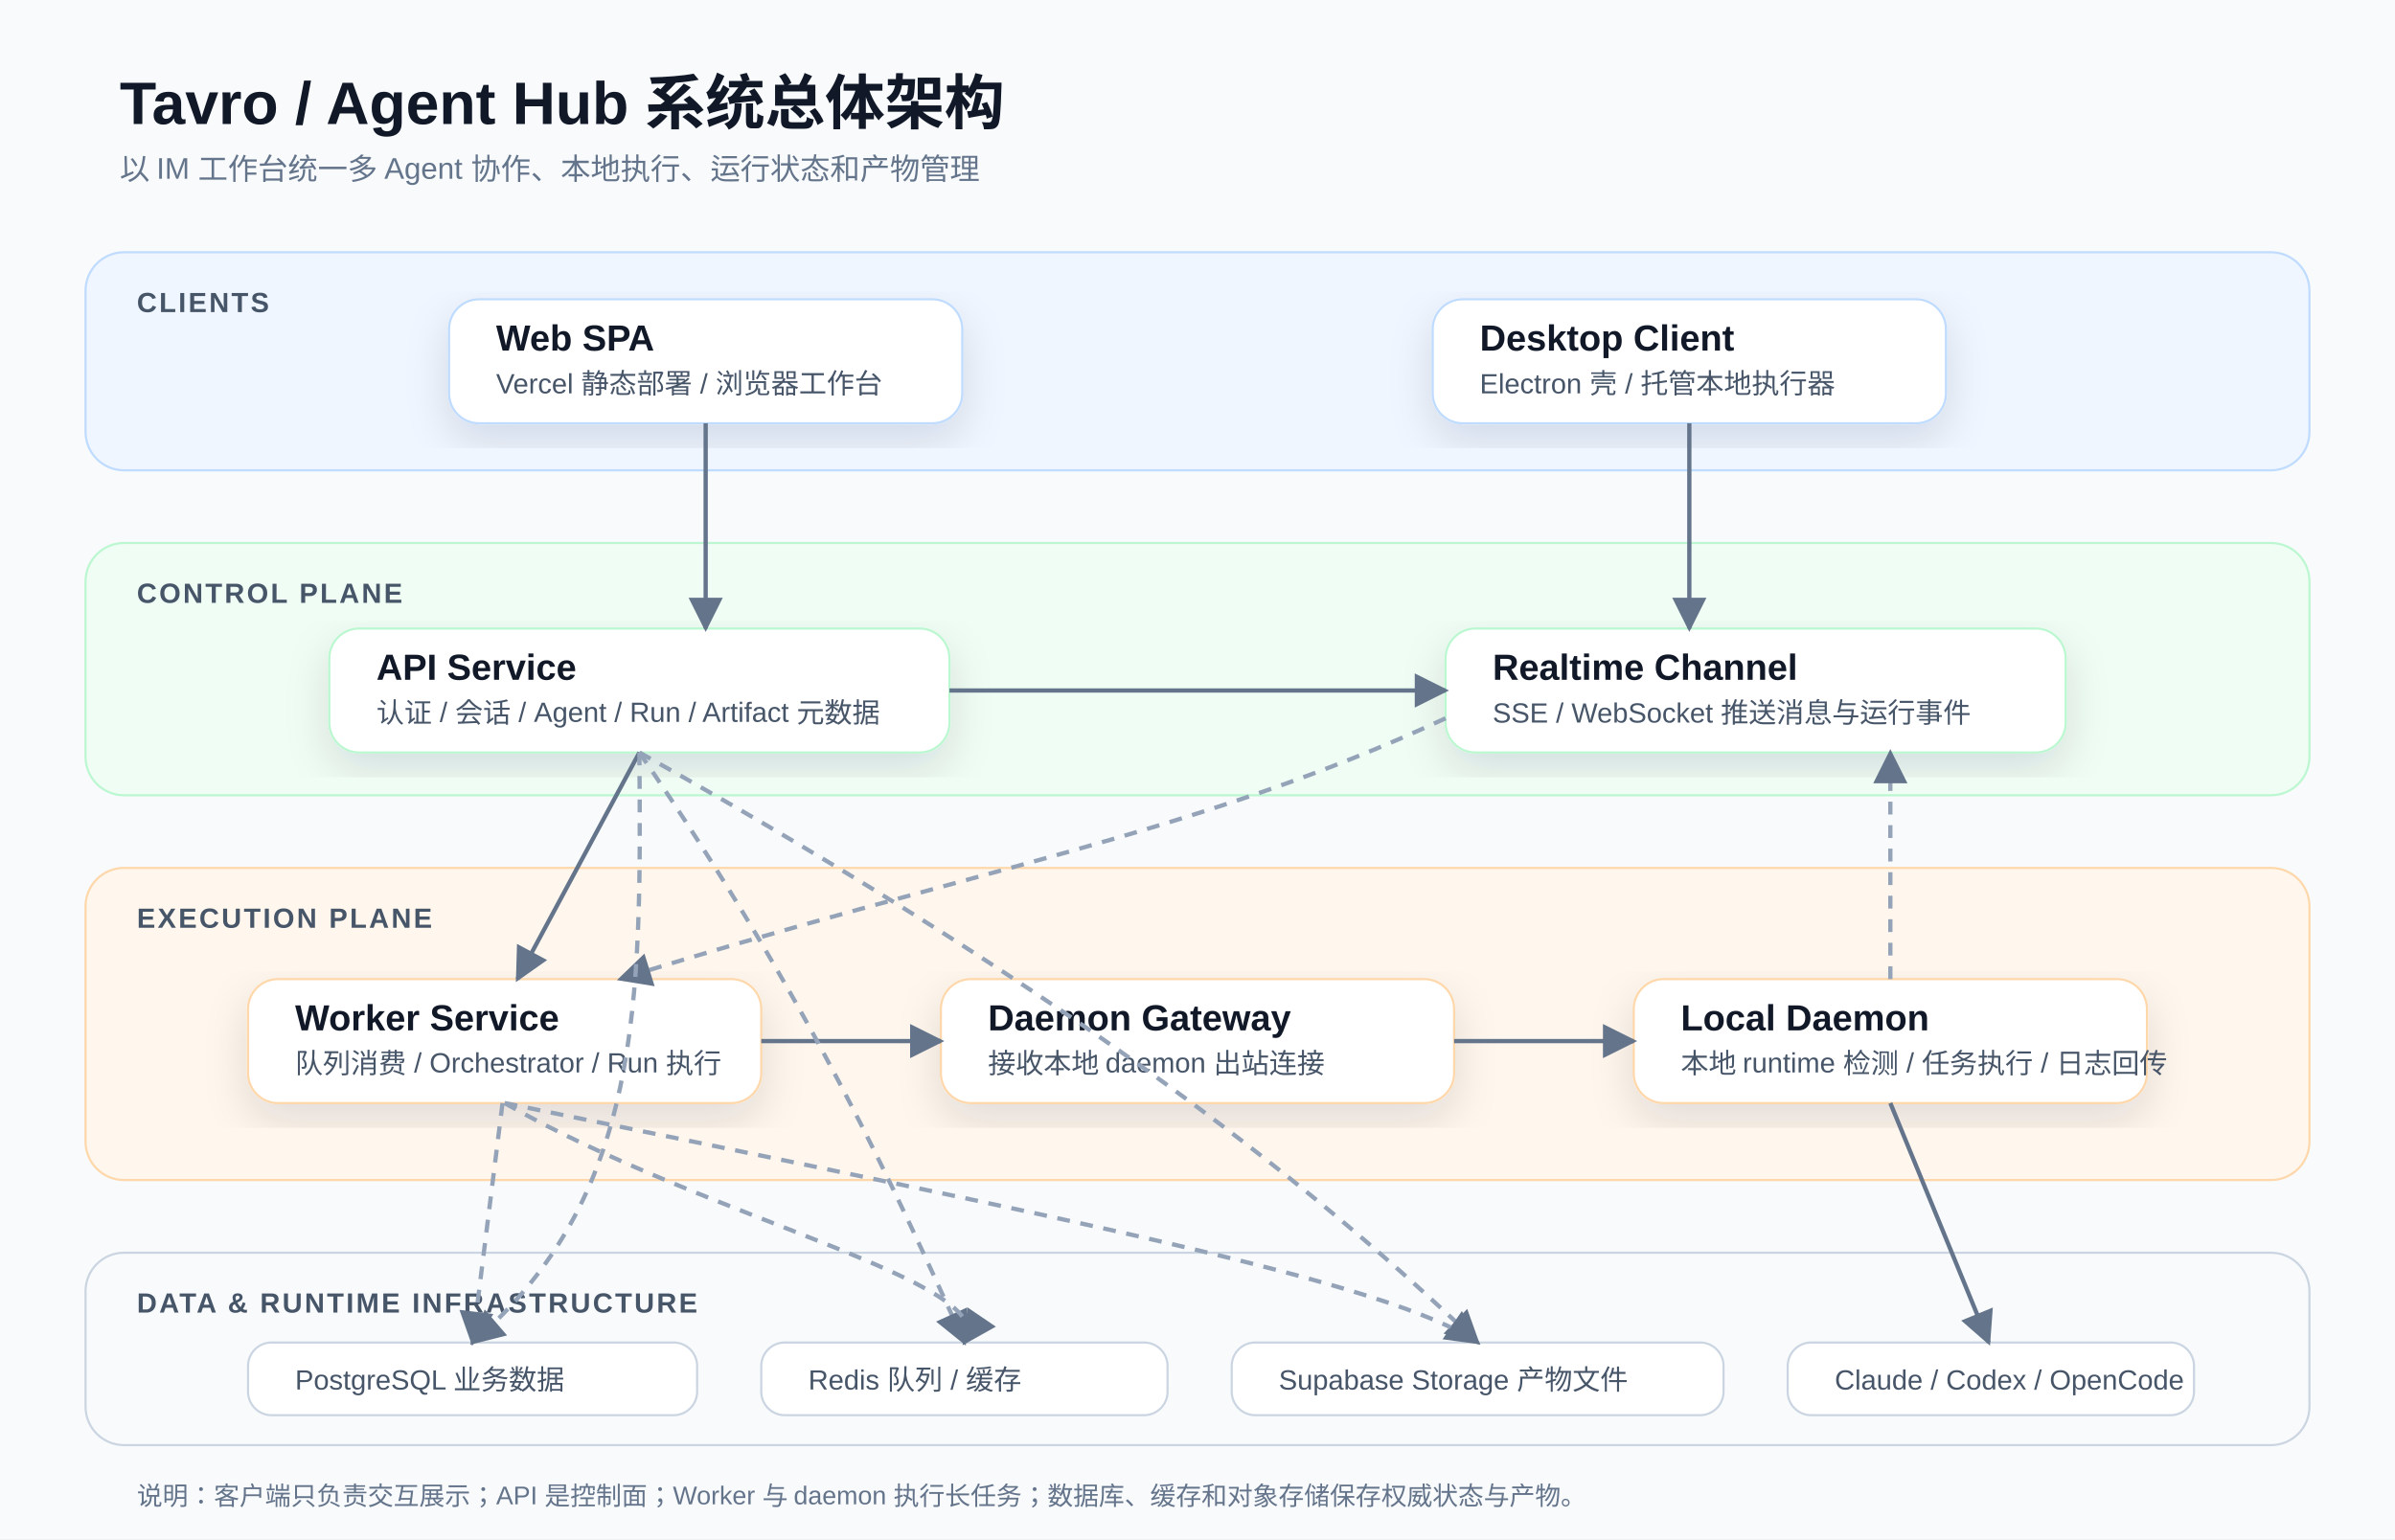
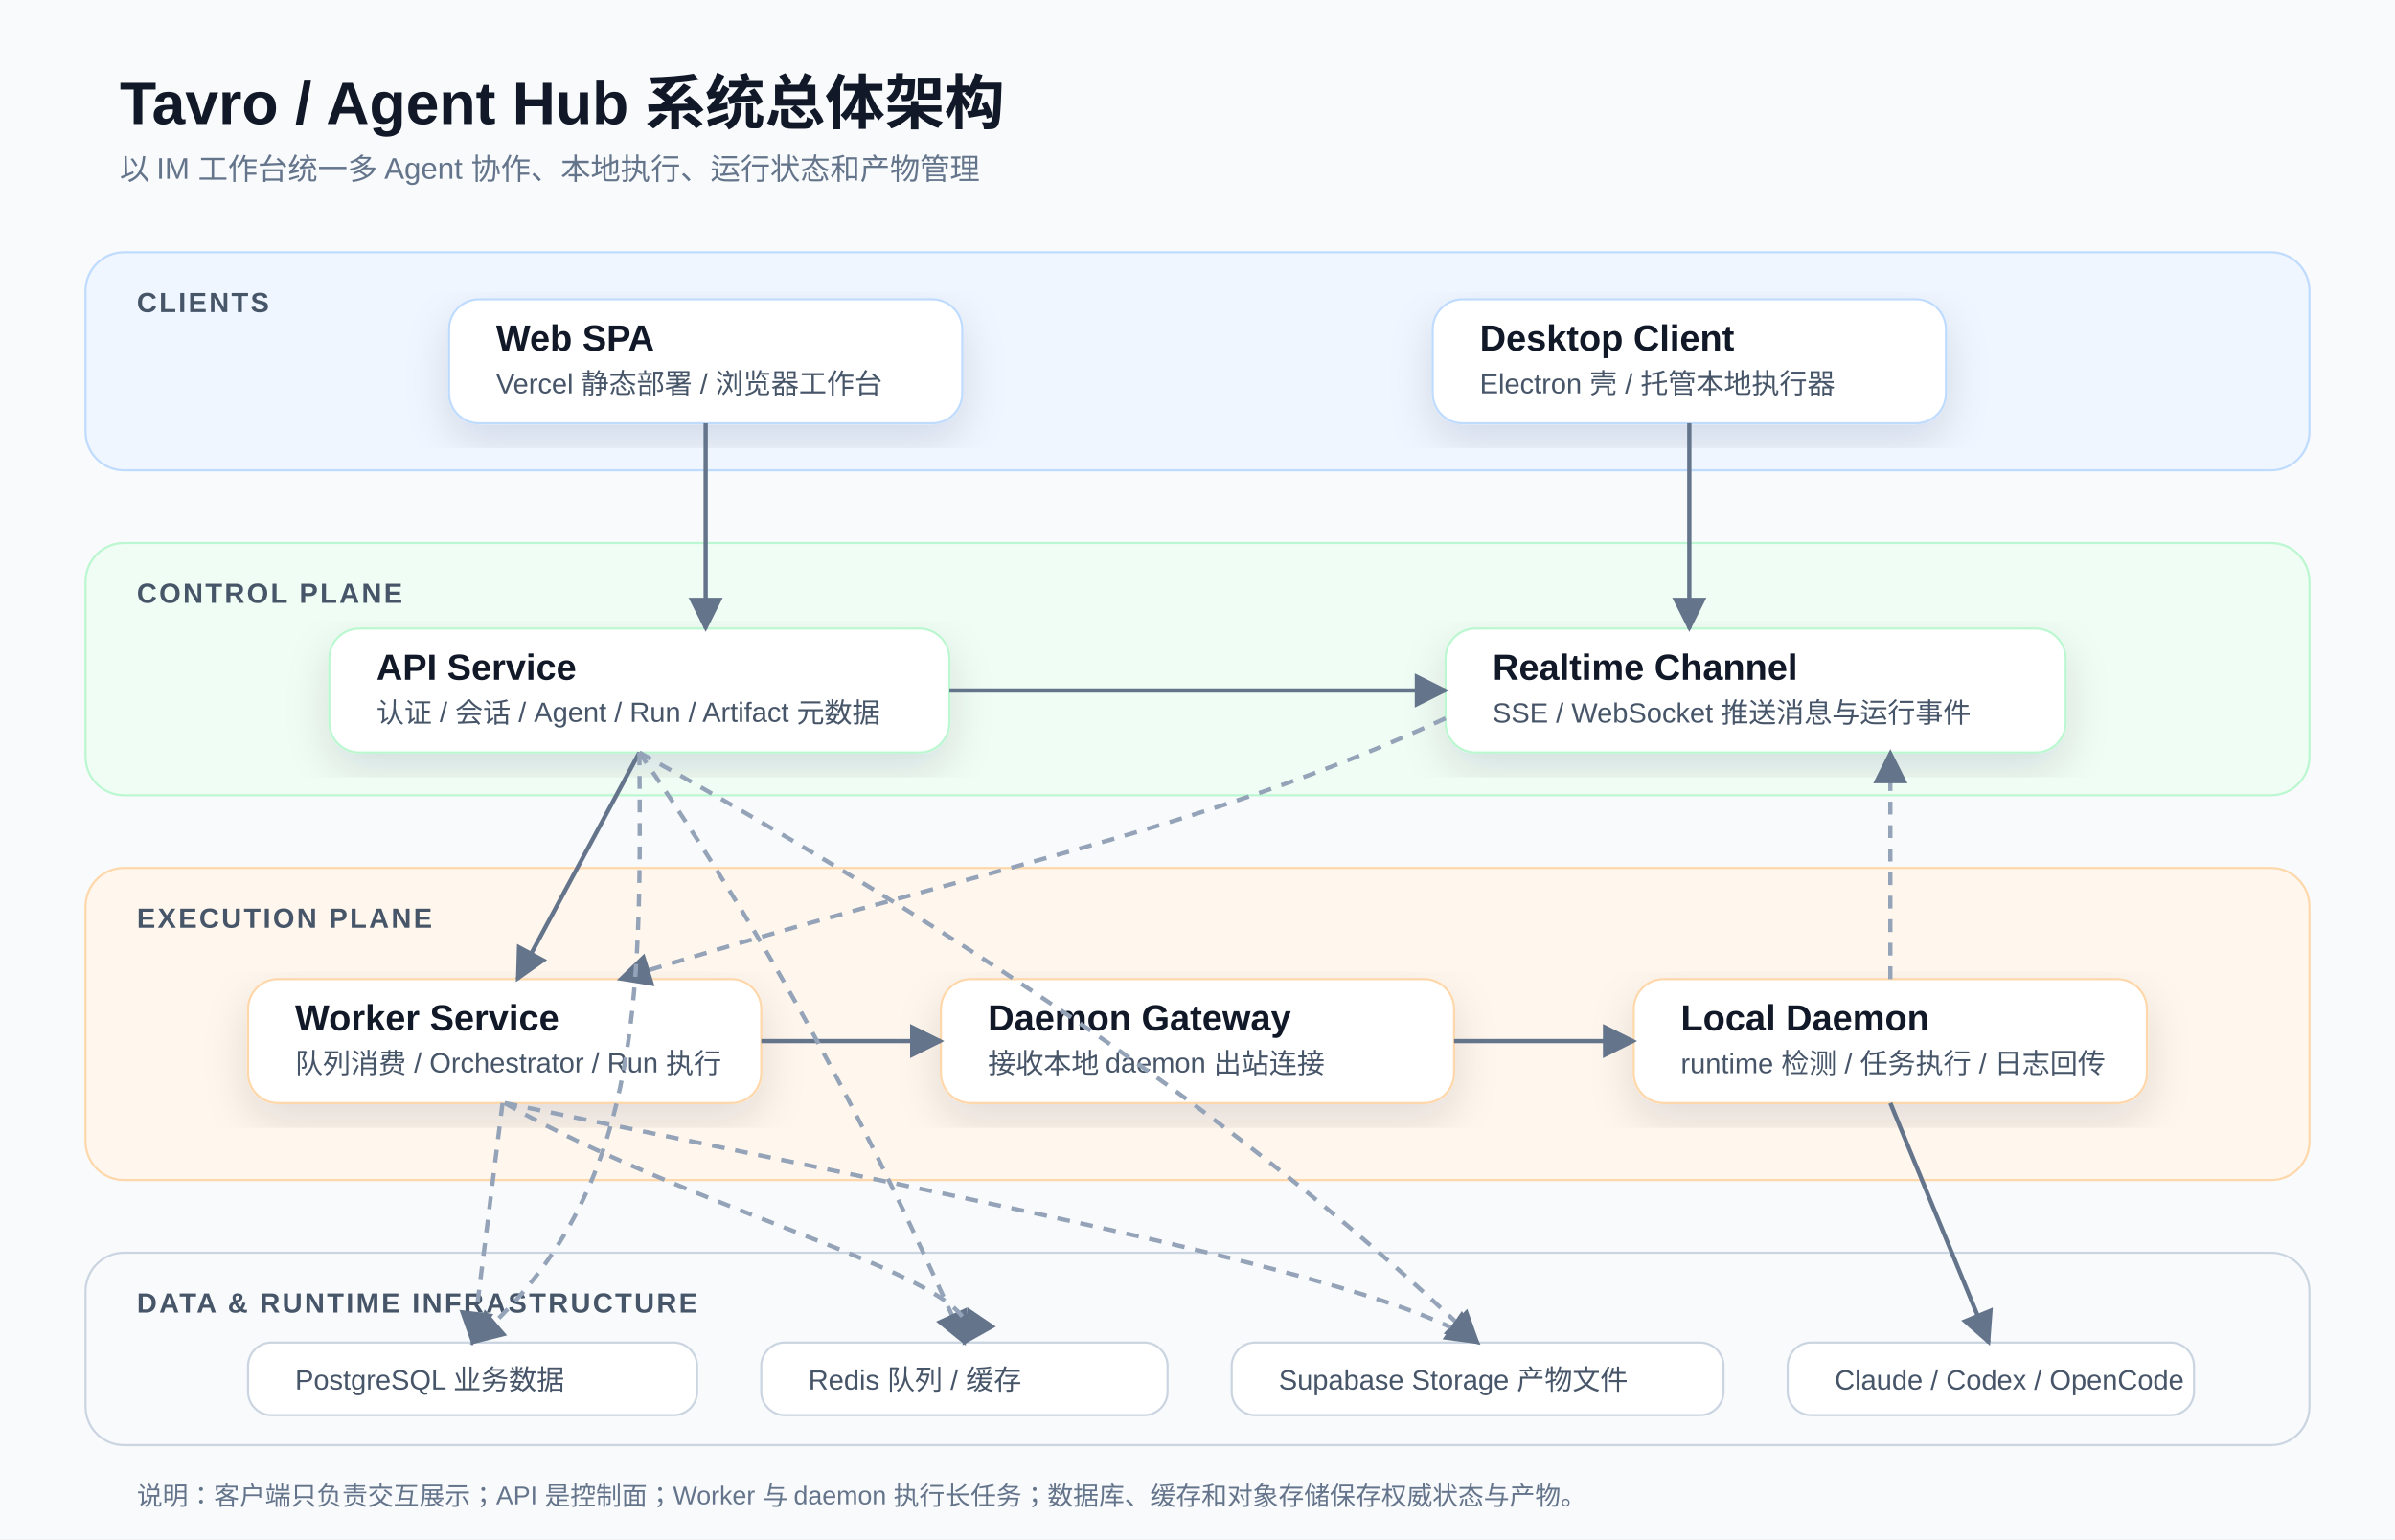
<svg xmlns="http://www.w3.org/2000/svg" width="1120" height="720" viewBox="0 0 1120 720" role="img" aria-labelledby="title desc">
  <defs>
    <filter id="shadow" x="-20%" y="-20%" width="140%" height="140%">
      <feDropShadow dx="0" dy="8" stdDeviation="10" flood-color="#1f2937" flood-opacity="0.12" />
    </filter>
    <marker id="arrow" viewBox="0 0 10 10" refX="9" refY="5" markerWidth="8" markerHeight="8" orient="auto-start-reverse">
      <path d="M 0 0 L 10 5 L 0 10 z" fill="#64748b" />
    </marker>
    <style>
      .title { font: 700 28px "Segoe UI", "Microsoft YaHei", Arial, sans-serif; fill: #111827; }
      .subtitle { font: 400 14px "Segoe UI", "Microsoft YaHei", Arial, sans-serif; fill: #64748b; }
      .layer-label { font: 700 13px "Segoe UI", "Microsoft YaHei", Arial, sans-serif; fill: #475569; letter-spacing: .08em; }
      .box-title { font: 700 17px "Segoe UI", "Microsoft YaHei", Arial, sans-serif; fill: #111827; }
      .box-body { font: 400 13px "Segoe UI", "Microsoft YaHei", Arial, sans-serif; fill: #475569; }
      .small { font: 400 12px "Segoe UI", "Microsoft YaHei", Arial, sans-serif; fill: #64748b; }
      .arrow { stroke: #64748b; stroke-width: 2; fill: none; marker-end: url(#arrow); }
      .arrow-soft { stroke: #94a3b8; stroke-width: 2; fill: none; marker-end: url(#arrow); stroke-dasharray: 6 5; }
    </style>
  </defs>
  <rect x="0" y="0" width="1120" height="720" fill="#f8fafc" />
  <text x="56" y="58" class="title">Tavro / Agent Hub 系统总体架构</text>
  <text x="56" y="84" class="subtitle">以 IM 工作台统一多 Agent 协作、本地执行、运行状态和产物管理</text>
  <rect x="40" y="118" width="1040" height="102" rx="18" fill="#eff6ff" stroke="#bfdbfe" />
  <text x="64" y="146" class="layer-label">CLIENTS</text>
  <rect x="210" y="140" width="240" height="58" rx="14" fill="#ffffff" stroke="#bfdbfe" filter="url(#shadow)" />
  <text x="232" y="164" class="box-title">Web SPA</text>
  <text x="232" y="184" class="box-body">Vercel 静态部署 / 浏览器工作台</text>
  <rect x="670" y="140" width="240" height="58" rx="14" fill="#ffffff" stroke="#bfdbfe" filter="url(#shadow)" />
  <text x="692" y="164" class="box-title">Desktop Client</text>
  <text x="692" y="184" class="box-body">Electron 壳 / 托管本地执行器</text>
  <rect x="40" y="254" width="1040" height="118" rx="18" fill="#f0fdf4" stroke="#bbf7d0" />
  <text x="64" y="282" class="layer-label">CONTROL PLANE</text>
  <rect x="154" y="294" width="290" height="58" rx="14" fill="#ffffff" stroke="#bbf7d0" filter="url(#shadow)" />
  <text x="176" y="318" class="box-title">API Service</text>
  <text x="176" y="338" class="box-body">认证 / 会话 / Agent / Run / Artifact 元数据</text>
  <rect x="676" y="294" width="290" height="58" rx="14" fill="#ffffff" stroke="#bbf7d0" filter="url(#shadow)" />
  <text x="698" y="318" class="box-title">Realtime Channel</text>
  <text x="698" y="338" class="box-body">SSE / WebSocket 推送消息与运行事件</text>
  <rect x="40" y="406" width="1040" height="146" rx="18" fill="#fff7ed" stroke="#fed7aa" />
  <text x="64" y="434" class="layer-label">EXECUTION PLANE</text>
  <rect x="116" y="458" width="240" height="58" rx="14" fill="#ffffff" stroke="#fed7aa" filter="url(#shadow)" />
  <text x="138" y="482" class="box-title">Worker Service</text>
  <text x="138" y="502" class="box-body">队列消费 / Orchestrator / Run 执行</text>
  <rect x="440" y="458" width="240" height="58" rx="14" fill="#ffffff" stroke="#fed7aa" filter="url(#shadow)" />
  <text x="462" y="482" class="box-title">Daemon Gateway</text>
  <text x="462" y="502" class="box-body">接收本地 daemon 出站连接</text>
  <rect x="764" y="458" width="240" height="58" rx="14" fill="#ffffff" stroke="#fed7aa" filter="url(#shadow)" />
  <text x="786" y="482" class="box-title">Local Daemon</text>
-   <text x="786" y="502" class="box-body">本地 runtime 检测 / 任务执行 / 日志回传</text>
+   <text x="786" y="502" class="box-body">runtime 检测 / 任务执行 / 日志回传</text>
  <rect x="40" y="586" width="1040" height="90" rx="18" fill="#f8fafc" stroke="#cbd5e1" />
  <text x="64" y="614" class="layer-label">DATA &amp; RUNTIME INFRASTRUCTURE</text>
  <rect x="116" y="628" width="210" height="34" rx="11" fill="#ffffff" stroke="#cbd5e1" />
  <text x="138" y="650" class="box-body">PostgreSQL 业务数据</text>
  <rect x="356" y="628" width="190" height="34" rx="11" fill="#ffffff" stroke="#cbd5e1" />
  <text x="378" y="650" class="box-body">Redis 队列 / 缓存</text>
  <rect x="576" y="628" width="230" height="34" rx="11" fill="#ffffff" stroke="#cbd5e1" />
  <text x="598" y="650" class="box-body">Supabase Storage 产物文件</text>
  <rect x="836" y="628" width="190" height="34" rx="11" fill="#ffffff" stroke="#cbd5e1" />
  <text x="858" y="650" class="box-body">Claude / Codex / OpenCode</text>
  <path class="arrow" d="M330 198 L330 294" />
  <path class="arrow" d="M790 198 L790 294" />
  <path class="arrow" d="M444 323 L676 323" />
  <path class="arrow-soft" d="M676 336 C560 390 450 408 290 458" />
  <path class="arrow" d="M299 352 L242 458" />
  <path class="arrow" d="M356 487 L440 487" />
  <path class="arrow" d="M680 487 L764 487" />
  <path class="arrow-soft" d="M884 458 C884 390 884 360 884 352" />
  <path class="arrow" d="M884 516 L930 628" />
  <path class="arrow-soft" d="M235 516 L221 628" />
  <path class="arrow-soft" d="M299 352 C300 470 300 560 221 628" />
  <path class="arrow-soft" d="M299 352 C380 470 420 560 451 628" />
  <path class="arrow-soft" d="M299 352 C510 470 620 560 691 628" />
  <path class="arrow-soft" d="M236 516 C330 570 470 600 451 628" />
  <path class="arrow-soft" d="M236 516 C500 570 650 600 691 628" />
  <text x="64" y="704" class="small">说明：客户端只负责交互展示；API 是控制面；Worker 与 daemon 执行长任务；数据库、缓存和对象存储保存权威状态与产物。</text>
</svg>
